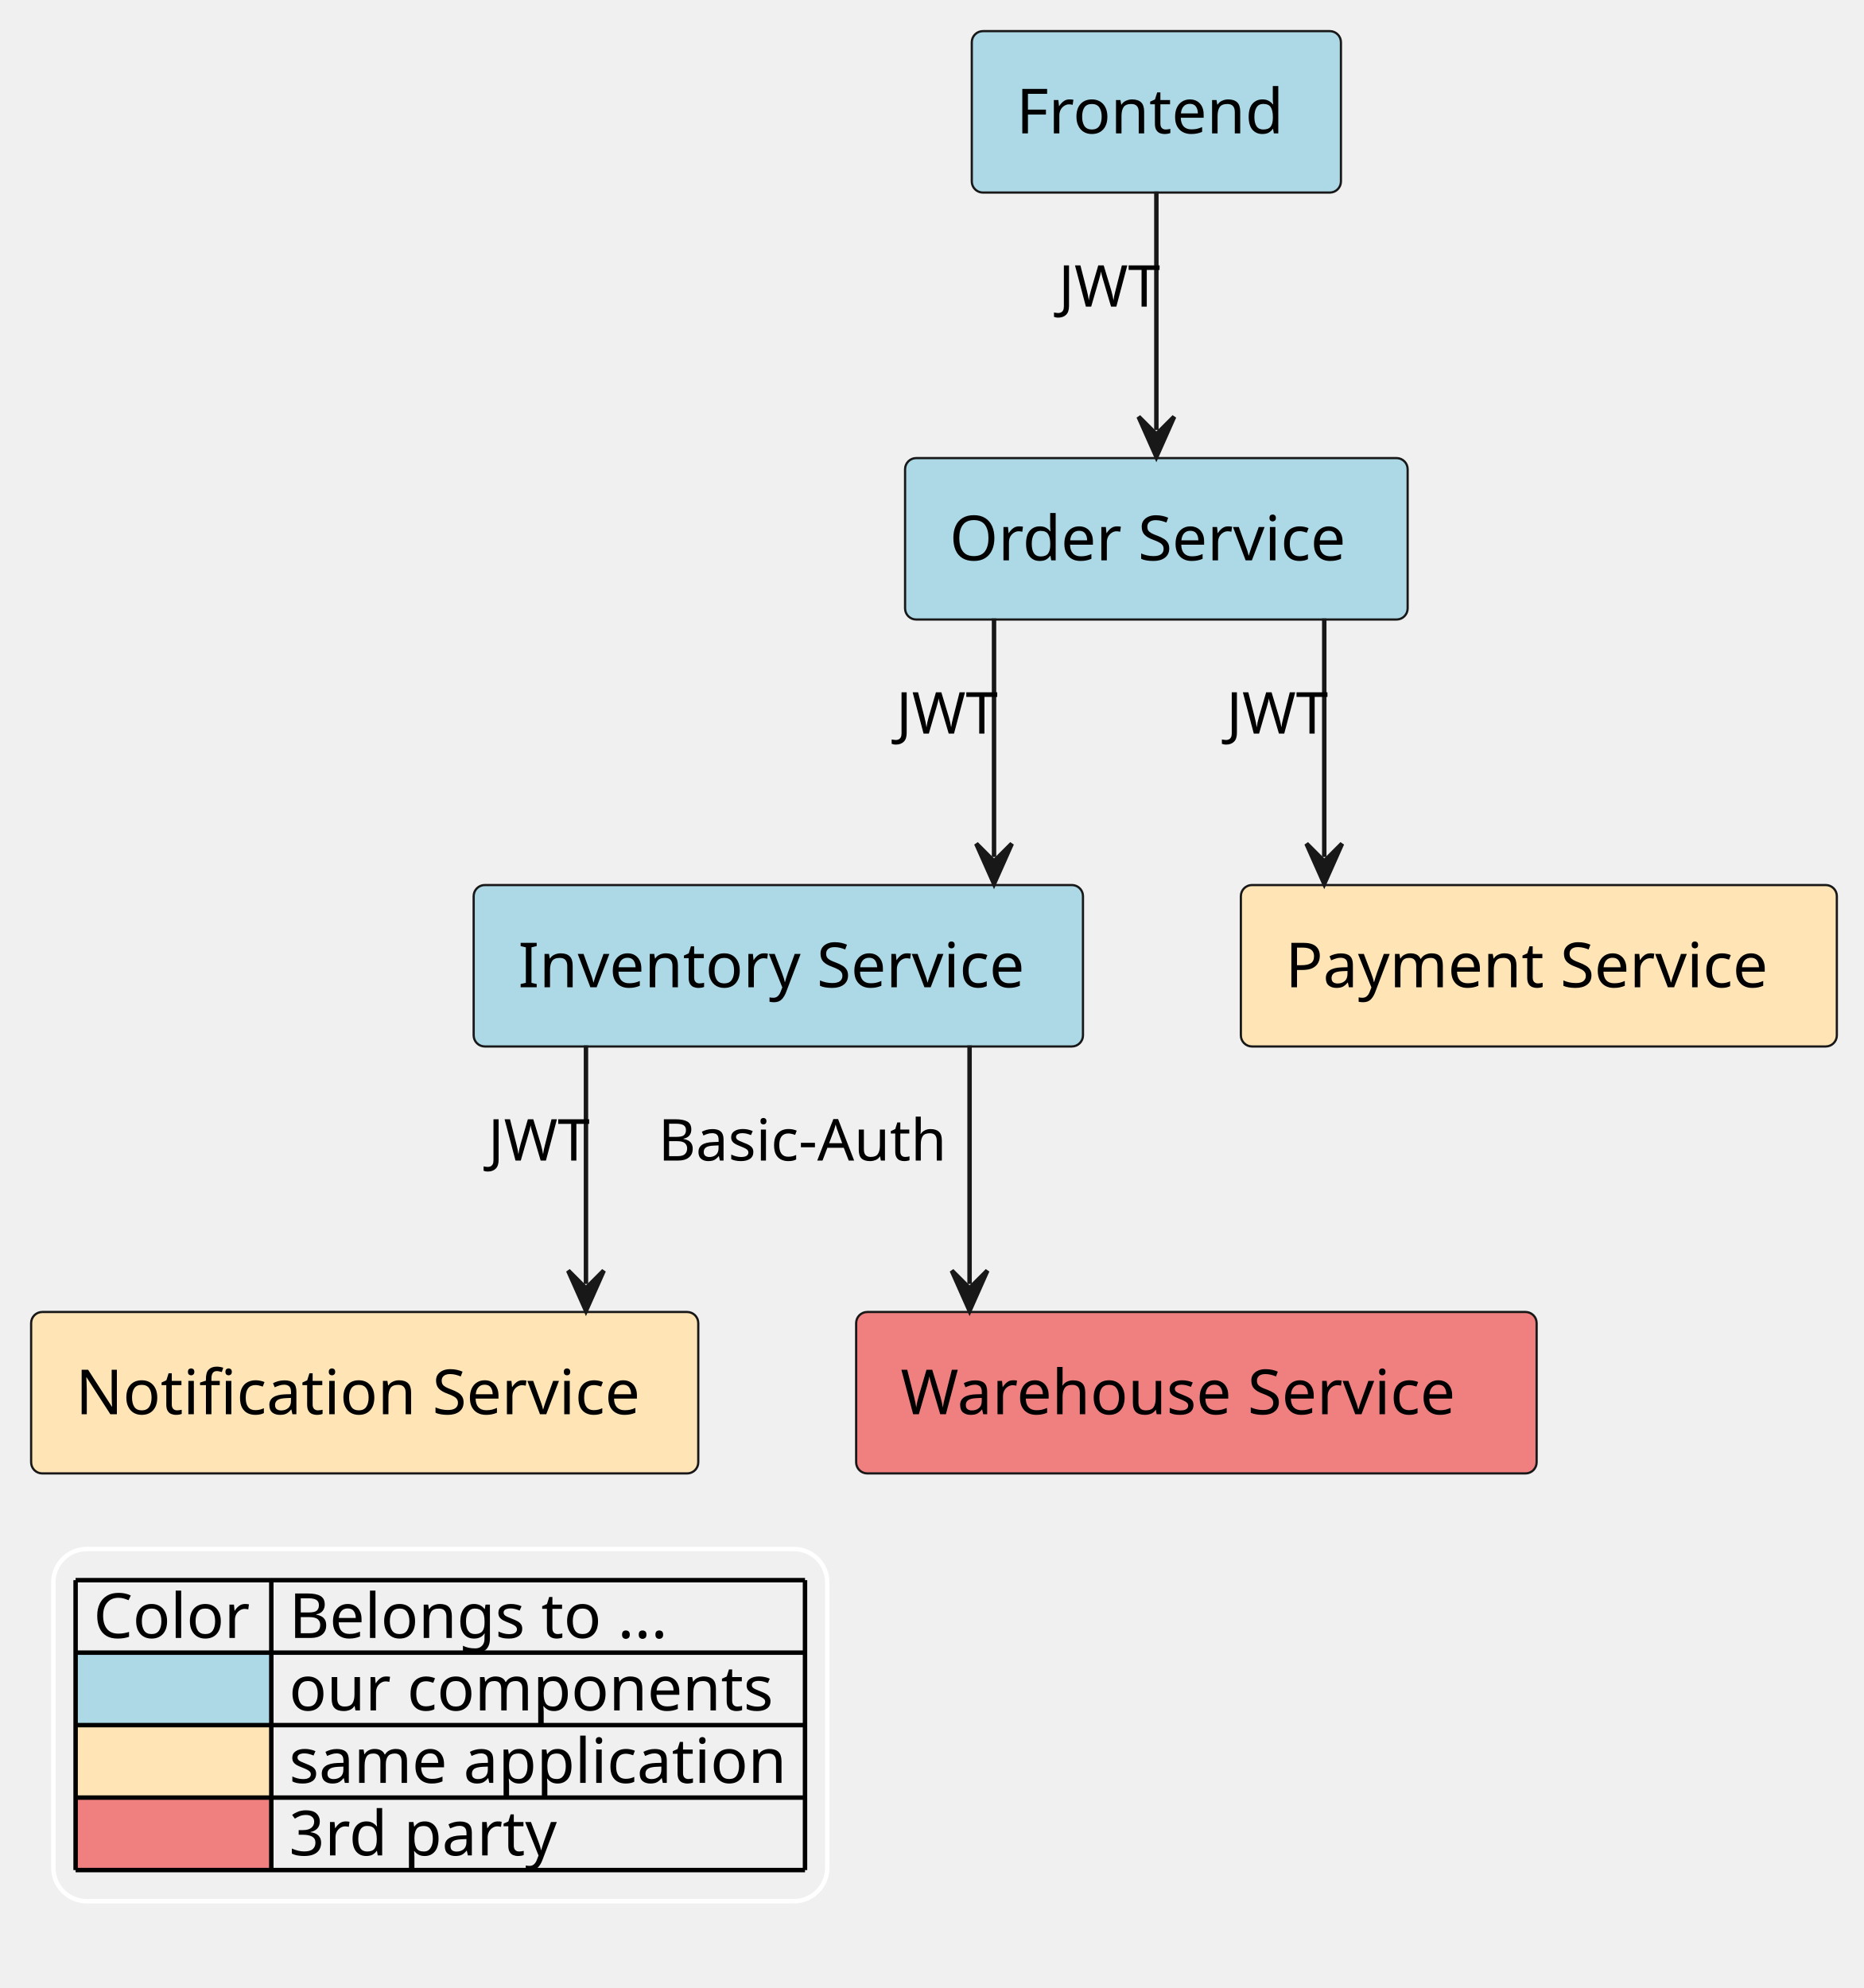
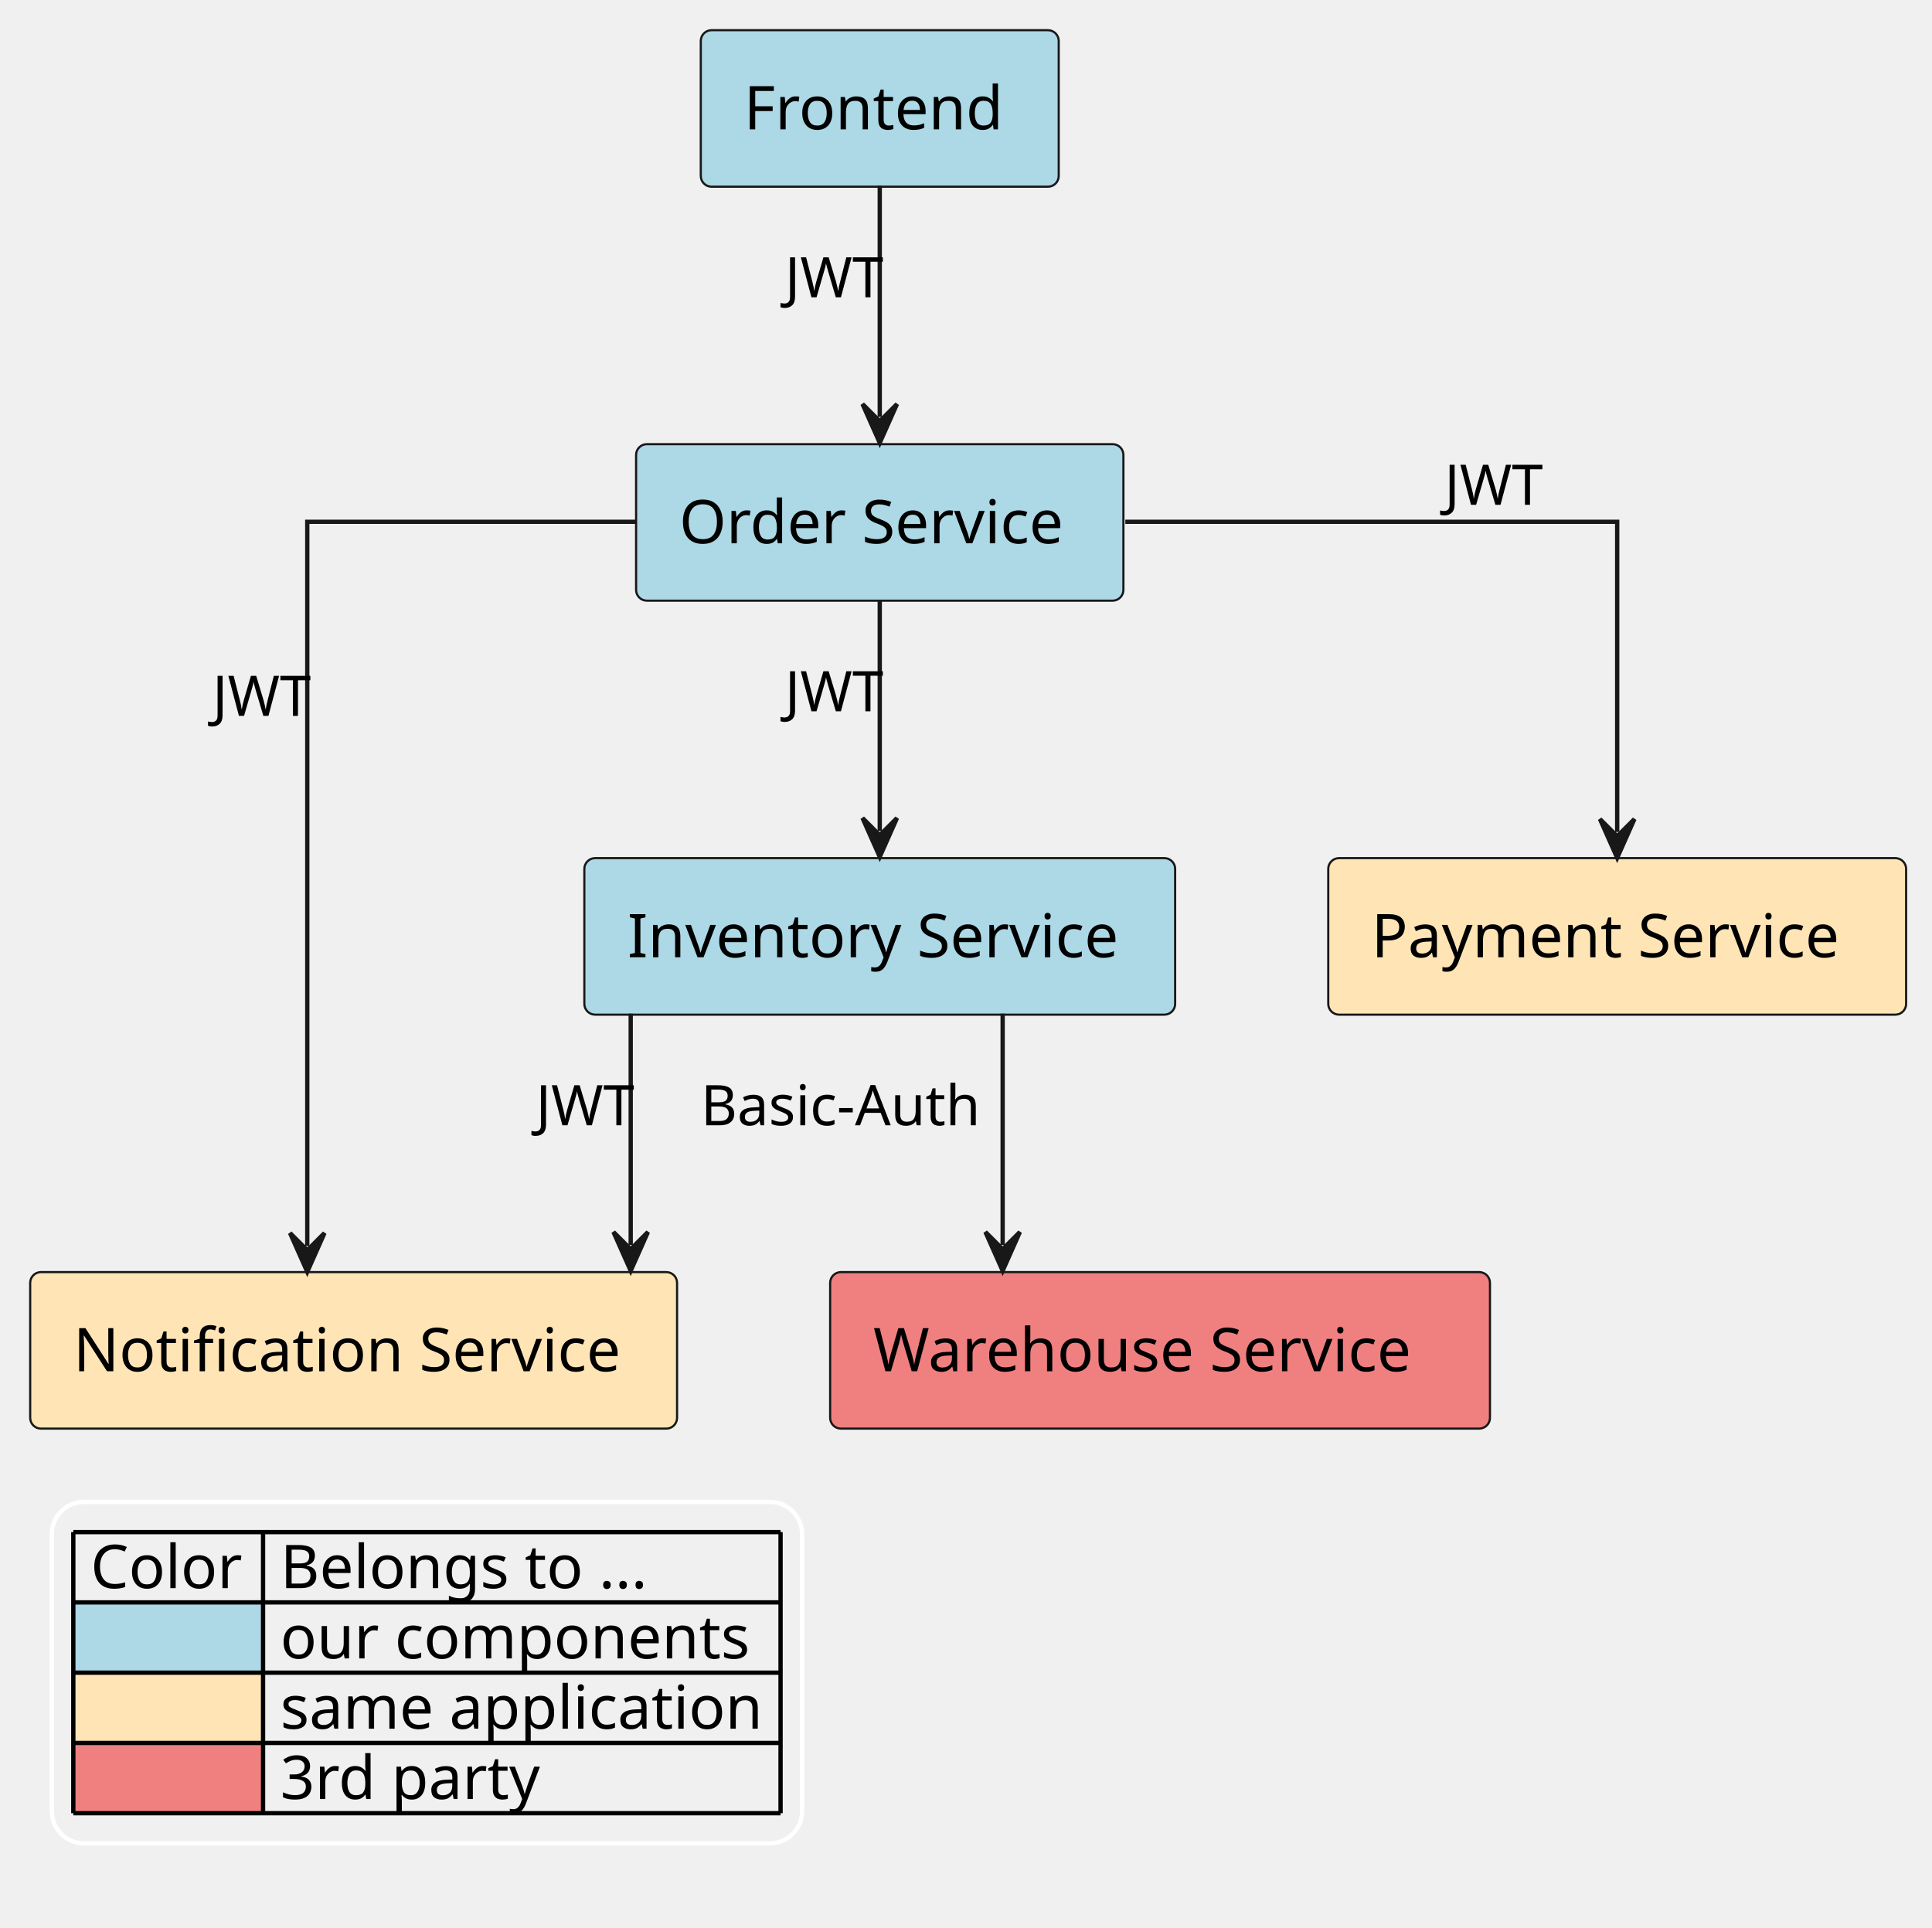
- <svg xmlns="http://www.w3.org/2000/svg" contentStyleType="text/css" height="447px" preserveAspectRatio="none" style="width:419px;height:447px;background:#FFFFFF;" version="1.1" viewBox="0 0 419 447" width="419px" zoomAndPan="magnify">
+ <svg xmlns="http://www.w3.org/2000/svg" contentStyleType="text/css" height="447px" preserveAspectRatio="none" style="width:448px;height:447px;background:#FFFFFF;" version="1.1" viewBox="0 0 448 447" width="448px" zoomAndPan="magnify">
  <defs />
  <g>
    <g id="elem_application__team__order_service">
-       <rect fill="#ADD8E6" height="36.297" rx="2.5" ry="2.5" style="stroke:#181818;stroke-width:0.5;" width="113" x="203.5" y="103" />
-       <text fill="#000000" font-family="sans-serif" font-size="14" lengthAdjust="spacing" textLength="93" x="213.5" y="125.995">Order Service</text>
+       <rect fill="#ADD8E6" height="36.297" rx="2.5" ry="2.5" style="stroke:#181818;stroke-width:0.5;" width="113" x="147.5" y="103" />
+       <text fill="#000000" font-family="sans-serif" font-size="14" lengthAdjust="spacing" textLength="93" x="157.5" y="125.995">Order Service</text>
    </g>
    <g id="elem_application__team__frontend">
-       <rect fill="#ADD8E6" height="36.297" rx="2.5" ry="2.5" style="stroke:#181818;stroke-width:0.5;" width="83" x="218.5" y="7" />
-       <text fill="#000000" font-family="sans-serif" font-size="14" lengthAdjust="spacing" textLength="63" x="228.5" y="29.995">Frontend</text>
+       <rect fill="#ADD8E6" height="36.297" rx="2.5" ry="2.5" style="stroke:#181818;stroke-width:0.5;" width="83" x="162.5" y="7" />
+       <text fill="#000000" font-family="sans-serif" font-size="14" lengthAdjust="spacing" textLength="63" x="172.5" y="29.995">Frontend</text>
    </g>
    <g id="elem_application__team__inventory_service">
-       <rect fill="#ADD8E6" height="36.297" rx="2.5" ry="2.5" style="stroke:#181818;stroke-width:0.5;" width="137" x="106.5" y="199" />
-       <text fill="#000000" font-family="sans-serif" font-size="14" lengthAdjust="spacing" textLength="117" x="116.5" y="221.995">Inventory Service</text>
-     </g>
-     <g id="elem_application__payment_service">
-       <rect fill="#FFE4B5" height="36.297" rx="2.5" ry="2.5" style="stroke:#181818;stroke-width:0.5;" width="134" x="279" y="199" />
-       <text fill="#000000" font-family="sans-serif" font-size="14" lengthAdjust="spacing" textLength="114" x="289" y="221.995">Payment Service</text>
+       <rect fill="#ADD8E6" height="36.297" rx="2.5" ry="2.5" style="stroke:#181818;stroke-width:0.5;" width="137" x="135.5" y="199" />
+       <text fill="#000000" font-family="sans-serif" font-size="14" lengthAdjust="spacing" textLength="117" x="145.5" y="221.995">Inventory Service</text>
    </g>
    <g id="elem_application__notification_service">
      <rect fill="#FFE4B5" height="36.297" rx="2.5" ry="2.5" style="stroke:#181818;stroke-width:0.5;" width="150" x="7" y="295" />
      <text fill="#000000" font-family="sans-serif" font-size="14" lengthAdjust="spacing" textLength="130" x="17" y="317.995">Notification Service</text>
    </g>
+     <g id="elem_application__payment_service">
+       <rect fill="#FFE4B5" height="36.297" rx="2.5" ry="2.5" style="stroke:#181818;stroke-width:0.5;" width="134" x="308" y="199" />
+       <text fill="#000000" font-family="sans-serif" font-size="14" lengthAdjust="spacing" textLength="114" x="318" y="221.995">Payment Service</text>
+     </g>
    <g id="elem_third_party__warehouse_service">
      <rect fill="#F08080" height="36.297" rx="2.5" ry="2.5" style="stroke:#181818;stroke-width:0.5;" width="153" x="192.5" y="295" />
      <text fill="#000000" font-family="sans-serif" font-size="14" lengthAdjust="spacing" textLength="133" x="202.5" y="317.995">Warehouse Service</text>
    </g>
+     <g id="link_application__team__order_service_application__notification_service">
+       <path d="M147.32,121 C111.24,121 71.25,121 71.25,121 C71.25,121 71.25,241.14 71.25,288.94 " fill="none" id="application__team__order_service-to-application__notification_service" style="stroke:#181818;stroke-width:1.0;" />
+       <polygon fill="#181818" points="71.25,294.94,75.25,285.94,71.25,289.94,67.25,285.94,71.25,294.94" style="stroke:#181818;stroke-width:1.0;" />
+       <text fill="#000000" font-family="sans-serif" font-size="13" lengthAdjust="spacing" textLength="21" x="49.25" y="166.007">JWT</text>
+     </g>
    <g id="link_application__team__order_service_application__team__inventory_service">
-       <path d="M223.5,139.06 C223.5,156.11 223.5,175.56 223.5,192.7 " fill="none" id="application__team__order_service-to-application__team__inventory_service" style="stroke:#181818;stroke-width:1.0;" />
-       <polygon fill="#181818" points="223.5,198.7,227.5,189.7,223.5,193.7,219.5,189.7,223.5,198.7" style="stroke:#181818;stroke-width:1.0;" />
-       <text fill="#000000" font-family="sans-serif" font-size="13" lengthAdjust="spacing" textLength="21" x="201.5" y="164.947">JWT</text>
+       <path d="M204,139.06 C204,156.11 204,175.56 204,192.7 " fill="none" id="application__team__order_service-to-application__team__inventory_service" style="stroke:#181818;stroke-width:1.0;" />
+       <polygon fill="#181818" points="204,198.7,208,189.7,204,193.7,200,189.7,204,198.7" style="stroke:#181818;stroke-width:1.0;" />
+       <text fill="#000000" font-family="sans-serif" font-size="13" lengthAdjust="spacing" textLength="21" x="182" y="164.947">JWT</text>
    </g>
    <g id="link_application__team__order_service_application__payment_service">
-       <path d="M297.75,139.06 C297.75,156.11 297.75,175.56 297.75,192.7 " fill="none" id="application__team__order_service-to-application__payment_service" style="stroke:#181818;stroke-width:1.0;" />
-       <polygon fill="#181818" points="297.75,198.7,301.75,189.7,297.75,193.7,293.75,189.7,297.75,198.7" style="stroke:#181818;stroke-width:1.0;" />
-       <text fill="#000000" font-family="sans-serif" font-size="13" lengthAdjust="spacing" textLength="21" x="275.75" y="164.947">JWT</text>
+       <path d="M260.94,121 C310.68,121 375,121 375,121 C375,121 375,165.13 375,192.94 " fill="none" id="application__team__order_service-to-application__payment_service" style="stroke:#181818;stroke-width:1.0;" />
+       <polygon fill="#181818" points="375,198.94,379,189.94,375,193.94,371,189.94,375,198.94" style="stroke:#181818;stroke-width:1.0;" />
+       <text fill="#000000" font-family="sans-serif" font-size="13" lengthAdjust="spacing" textLength="21" x="334.94" y="117.067">JWT</text>
    </g>
    <g id="link_application__team__frontend_application__team__order_service">
-       <path d="M260,43.06 C260,60.11 260,79.56 260,96.7 " fill="none" id="application__team__frontend-to-application__team__order_service" style="stroke:#181818;stroke-width:1.0;" />
-       <polygon fill="#181818" points="260,102.7,264,93.7,260,97.7,256,93.7,260,102.7" style="stroke:#181818;stroke-width:1.0;" />
-       <text fill="#000000" font-family="sans-serif" font-size="13" lengthAdjust="spacing" textLength="21" x="238" y="68.947">JWT</text>
+       <path d="M204,43.06 C204,60.11 204,79.56 204,96.7 " fill="none" id="application__team__frontend-to-application__team__order_service" style="stroke:#181818;stroke-width:1.0;" />
+       <polygon fill="#181818" points="204,102.7,208,93.7,204,97.7,200,93.7,204,102.7" style="stroke:#181818;stroke-width:1.0;" />
+       <text fill="#000000" font-family="sans-serif" font-size="13" lengthAdjust="spacing" textLength="21" x="182" y="68.947">JWT</text>
    </g>
    <g id="link_application__team__inventory_service_application__notification_service">
-       <path d="M131.75,235.06 C131.75,252.11 131.75,271.56 131.75,288.7 " fill="none" id="application__team__inventory_service-to-application__notification_service" style="stroke:#181818;stroke-width:1.0;" />
-       <polygon fill="#181818" points="131.75,294.7,135.75,285.7,131.75,289.7,127.75,285.7,131.75,294.7" style="stroke:#181818;stroke-width:1.0;" />
-       <text fill="#000000" font-family="sans-serif" font-size="13" lengthAdjust="spacing" textLength="21" x="109.75" y="260.947">JWT</text>
+       <path d="M146.25,235.06 C146.25,252.11 146.25,271.56 146.25,288.7 " fill="none" id="application__team__inventory_service-to-application__notification_service" style="stroke:#181818;stroke-width:1.0;" />
+       <polygon fill="#181818" points="146.25,294.7,150.25,285.7,146.25,289.7,142.25,285.7,146.25,294.7" style="stroke:#181818;stroke-width:1.0;" />
+       <text fill="#000000" font-family="sans-serif" font-size="13" lengthAdjust="spacing" textLength="21" x="124.25" y="260.947">JWT</text>
    </g>
    <g id="link_application__team__inventory_service_third_party__warehouse_service">
-       <path d="M218,235.06 C218,252.11 218,271.56 218,288.7 " fill="none" id="application__team__inventory_service-to-third_party__warehouse_service" style="stroke:#181818;stroke-width:1.0;" />
-       <polygon fill="#181818" points="218,294.7,222,285.7,218,289.7,214,285.7,218,294.7" style="stroke:#181818;stroke-width:1.0;" />
-       <text fill="#000000" font-family="sans-serif" font-size="13" lengthAdjust="spacing" textLength="69" x="148" y="260.947">Basic-Auth</text>
+       <path d="M232.5,235.06 C232.5,252.11 232.5,271.56 232.5,288.7 " fill="none" id="application__team__inventory_service-to-third_party__warehouse_service" style="stroke:#181818;stroke-width:1.0;" />
+       <polygon fill="#181818" points="232.5,294.7,236.5,285.7,232.5,289.7,228.5,285.7,232.5,294.7" style="stroke:#181818;stroke-width:1.0;" />
+       <text fill="#000000" font-family="sans-serif" font-size="13" lengthAdjust="spacing" textLength="69" x="162.5" y="260.947">Basic-Auth</text>
    </g>
    <rect fill="none" height="79.188" id="_legend" rx="7.5" ry="7.5" style="stroke:#FFFFFF;stroke-width:1.0;" width="174" x="12" y="348.297" />
    <text fill="#000000" font-family="sans-serif" font-size="14" lengthAdjust="spacing" textLength="36" x="21" y="368.292">Color</text>
    <text fill="#000000" font-family="sans-serif" font-size="14" lengthAdjust="spacing" textLength="91" x="65" y="368.292">Belongs to ...</text>
    <rect fill="#ADD8E6" height="16.297" style="stroke:none;stroke-width:1.0;" width="44" x="17" y="371.594" />
    <text fill="#000000" font-family="sans-serif" font-size="14" lengthAdjust="spacing" textLength="4" x="17" y="384.589"> </text>
    <text fill="#000000" font-family="sans-serif" font-size="14" lengthAdjust="spacing" textLength="115" x="65" y="384.589">our components</text>
    <rect fill="#FFE4B5" height="16.297" style="stroke:none;stroke-width:1.0;" width="44" x="17" y="387.891" />
    <text fill="#000000" font-family="sans-serif" font-size="14" lengthAdjust="spacing" textLength="4" x="17" y="400.886"> </text>
    <text fill="#000000" font-family="sans-serif" font-size="14" lengthAdjust="spacing" textLength="116" x="65" y="400.886">same application</text>
    <rect fill="#F08080" height="16.297" style="stroke:none;stroke-width:1.0;" width="44" x="17" y="404.188" />
    <text fill="#000000" font-family="sans-serif" font-size="14" lengthAdjust="spacing" textLength="4" x="17" y="417.183"> </text>
    <text fill="#000000" font-family="sans-serif" font-size="14" lengthAdjust="spacing" textLength="61" x="65" y="417.183">3rd party</text>
    <line style="stroke:#000000;stroke-width:1.0;" x1="17" x2="181" y1="355.297" y2="355.297" />
    <line style="stroke:#000000;stroke-width:1.0;" x1="17" x2="181" y1="371.594" y2="371.594" />
    <line style="stroke:#000000;stroke-width:1.0;" x1="17" x2="181" y1="387.891" y2="387.891" />
    <line style="stroke:#000000;stroke-width:1.0;" x1="17" x2="181" y1="404.188" y2="404.188" />
    <line style="stroke:#000000;stroke-width:1.0;" x1="17" x2="181" y1="420.484" y2="420.484" />
    <line style="stroke:#000000;stroke-width:1.0;" x1="17" x2="17" y1="355.297" y2="420.484" />
    <line style="stroke:#000000;stroke-width:1.0;" x1="61" x2="61" y1="355.297" y2="420.484" />
    <line style="stroke:#000000;stroke-width:1.0;" x1="181" x2="181" y1="355.297" y2="420.484" />
  </g>
</svg>
